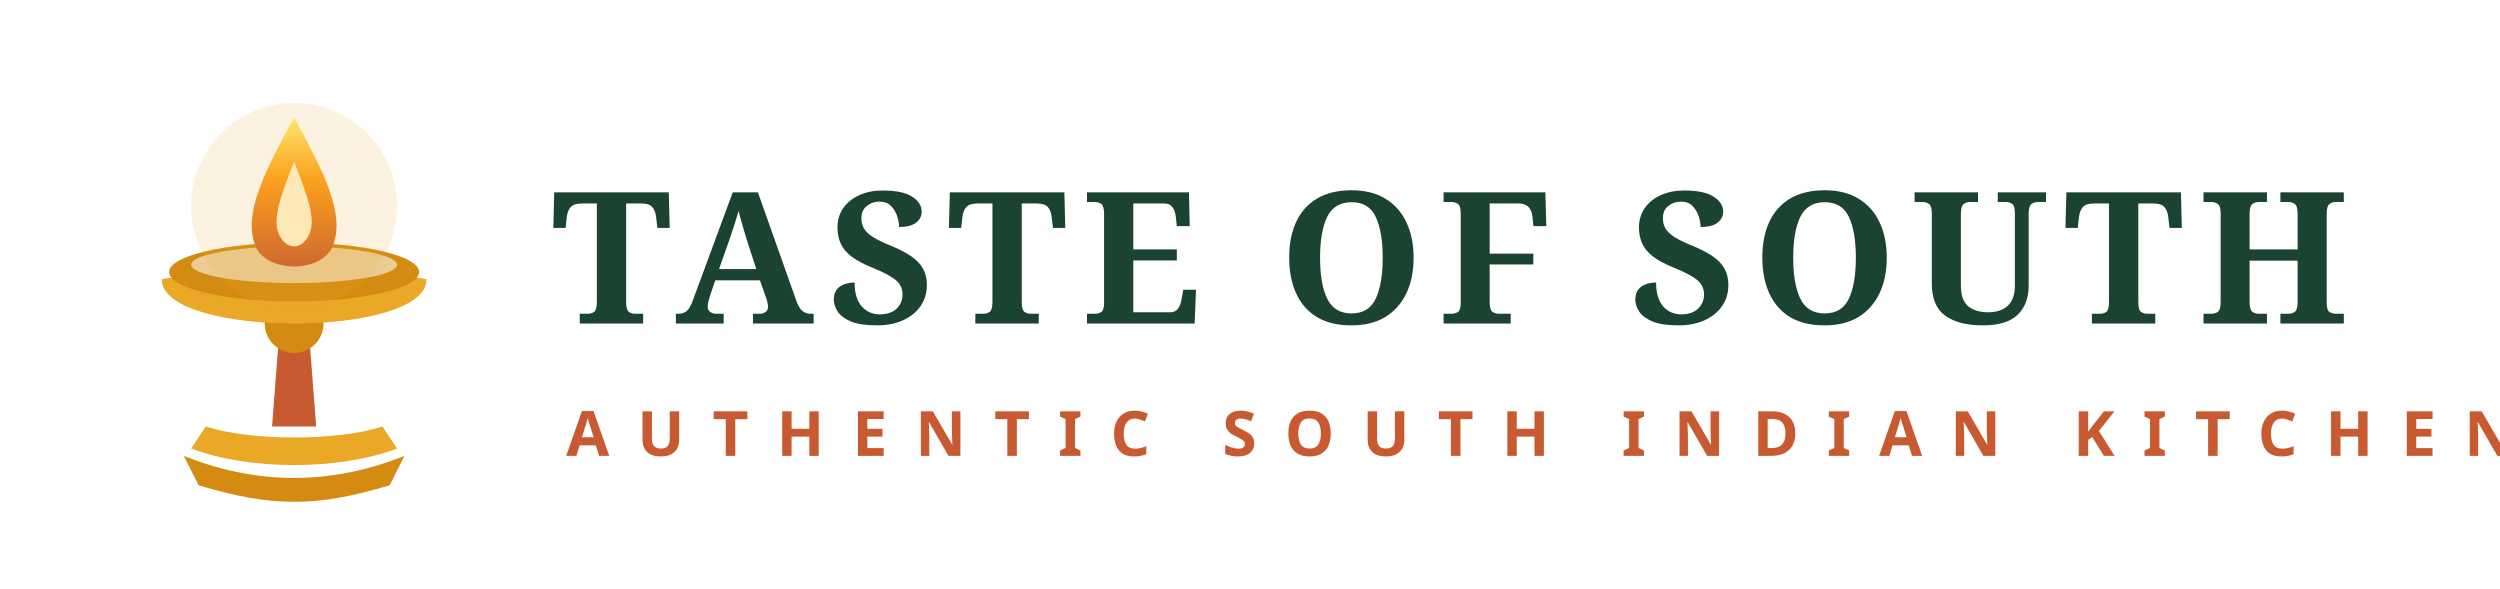
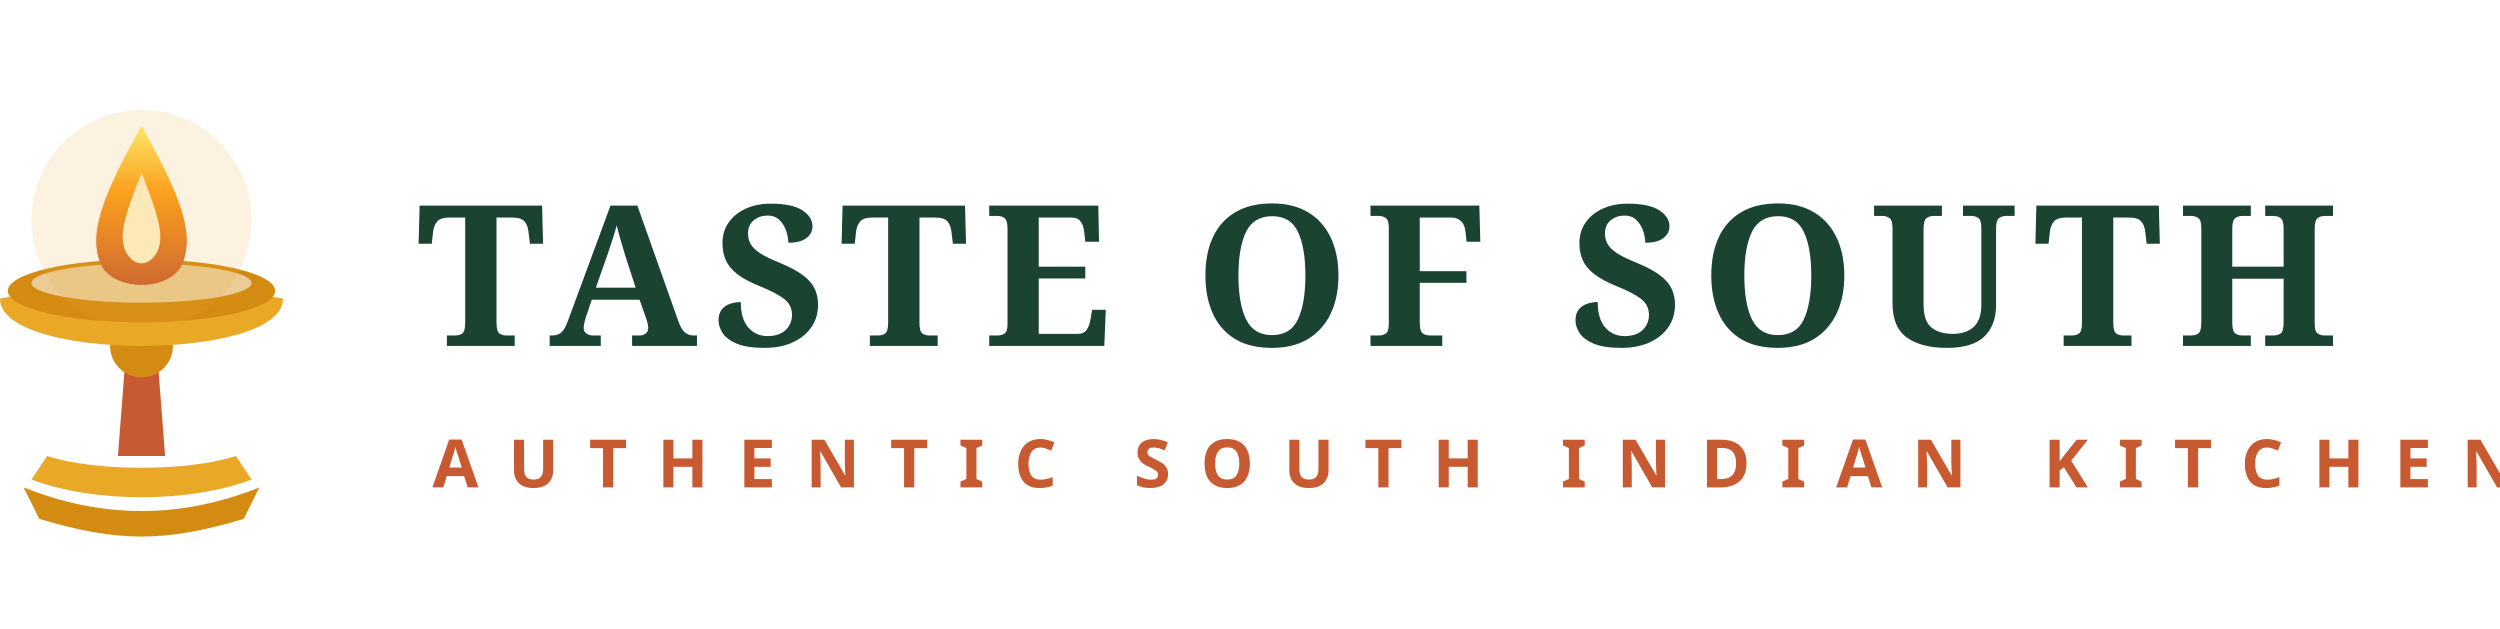
- <svg xmlns="http://www.w3.org/2000/svg" viewBox="0 0 340 80" fill="none">
+ <svg xmlns="http://www.w3.org/2000/svg" viewBox="22 0 318 80" fill="none">
  <g transform="translate(10, 10)">
    <path d="M15 52 C25 56 35 56 45 52 L43 56 C33 59 27 59 17 56 Z" fill="#D48B12" />
    <path d="M18 48 C24 50 36 50 42 48 L44 51 C36 54 24 54 16 51 Z" fill="#E9A825" />
    <path d="M28 35 L32 35 L33 48 L27 48 Z" fill="#C85A32" />
    <circle cx="30" cy="34" r="4" fill="#D48B12" />
    <path d="M12 28 C12 36 48 36 48 28 C45 27 15 27 12 28 Z" fill="#E9A825" />
    <ellipse cx="30" cy="27" rx="17" ry="4" fill="#D48B12" />
    <ellipse cx="30" cy="26" rx="14" ry="2.5" fill="#FAF6EE" opacity="0.6" />
    <path d="M30 6 C25 15 23 20 25 24 C27 27 33 27 35 24 C37 20 35 15 30 6 Z" fill="url(#flameGrad)" />
    <path d="M30 12 C28 17 27 20 28 22 C29 24 31 24 32 22 C33 20 32 17 30 12 Z" fill="#FFF4D0" />
    <circle cx="30" cy="18" r="14" fill="#E9A825" opacity="0.15" />
  </g>
  <g transform="translate(75, 18)">
    <text x="0" y="26" font-family="'Cormorant Garamond', 'Playfair Display', Georgia, serif" font-size="25" font-weight="700" letter-spacing="2" fill="#1B4332">
      TASTE OF SOUTH
    </text>
    <text x="2" y="44" font-family="'Outfit', sans-serif" font-size="8.5" font-weight="600" letter-spacing="3.8" fill="#C85A32">
      AUTHENTIC SOUTH INDIAN KITCHEN
    </text>
  </g>
  <defs>
    <linearGradient id="flameGrad" x1="30" y1="6" x2="30" y2="27" gradientUnits="userSpaceOnUse">
      <stop offset="0%" stop-color="#FFF275" />
      <stop offset="40%" stop-color="#FF9F1C" />
      <stop offset="100%" stop-color="#C85A32" />
    </linearGradient>
  </defs>
</svg>
